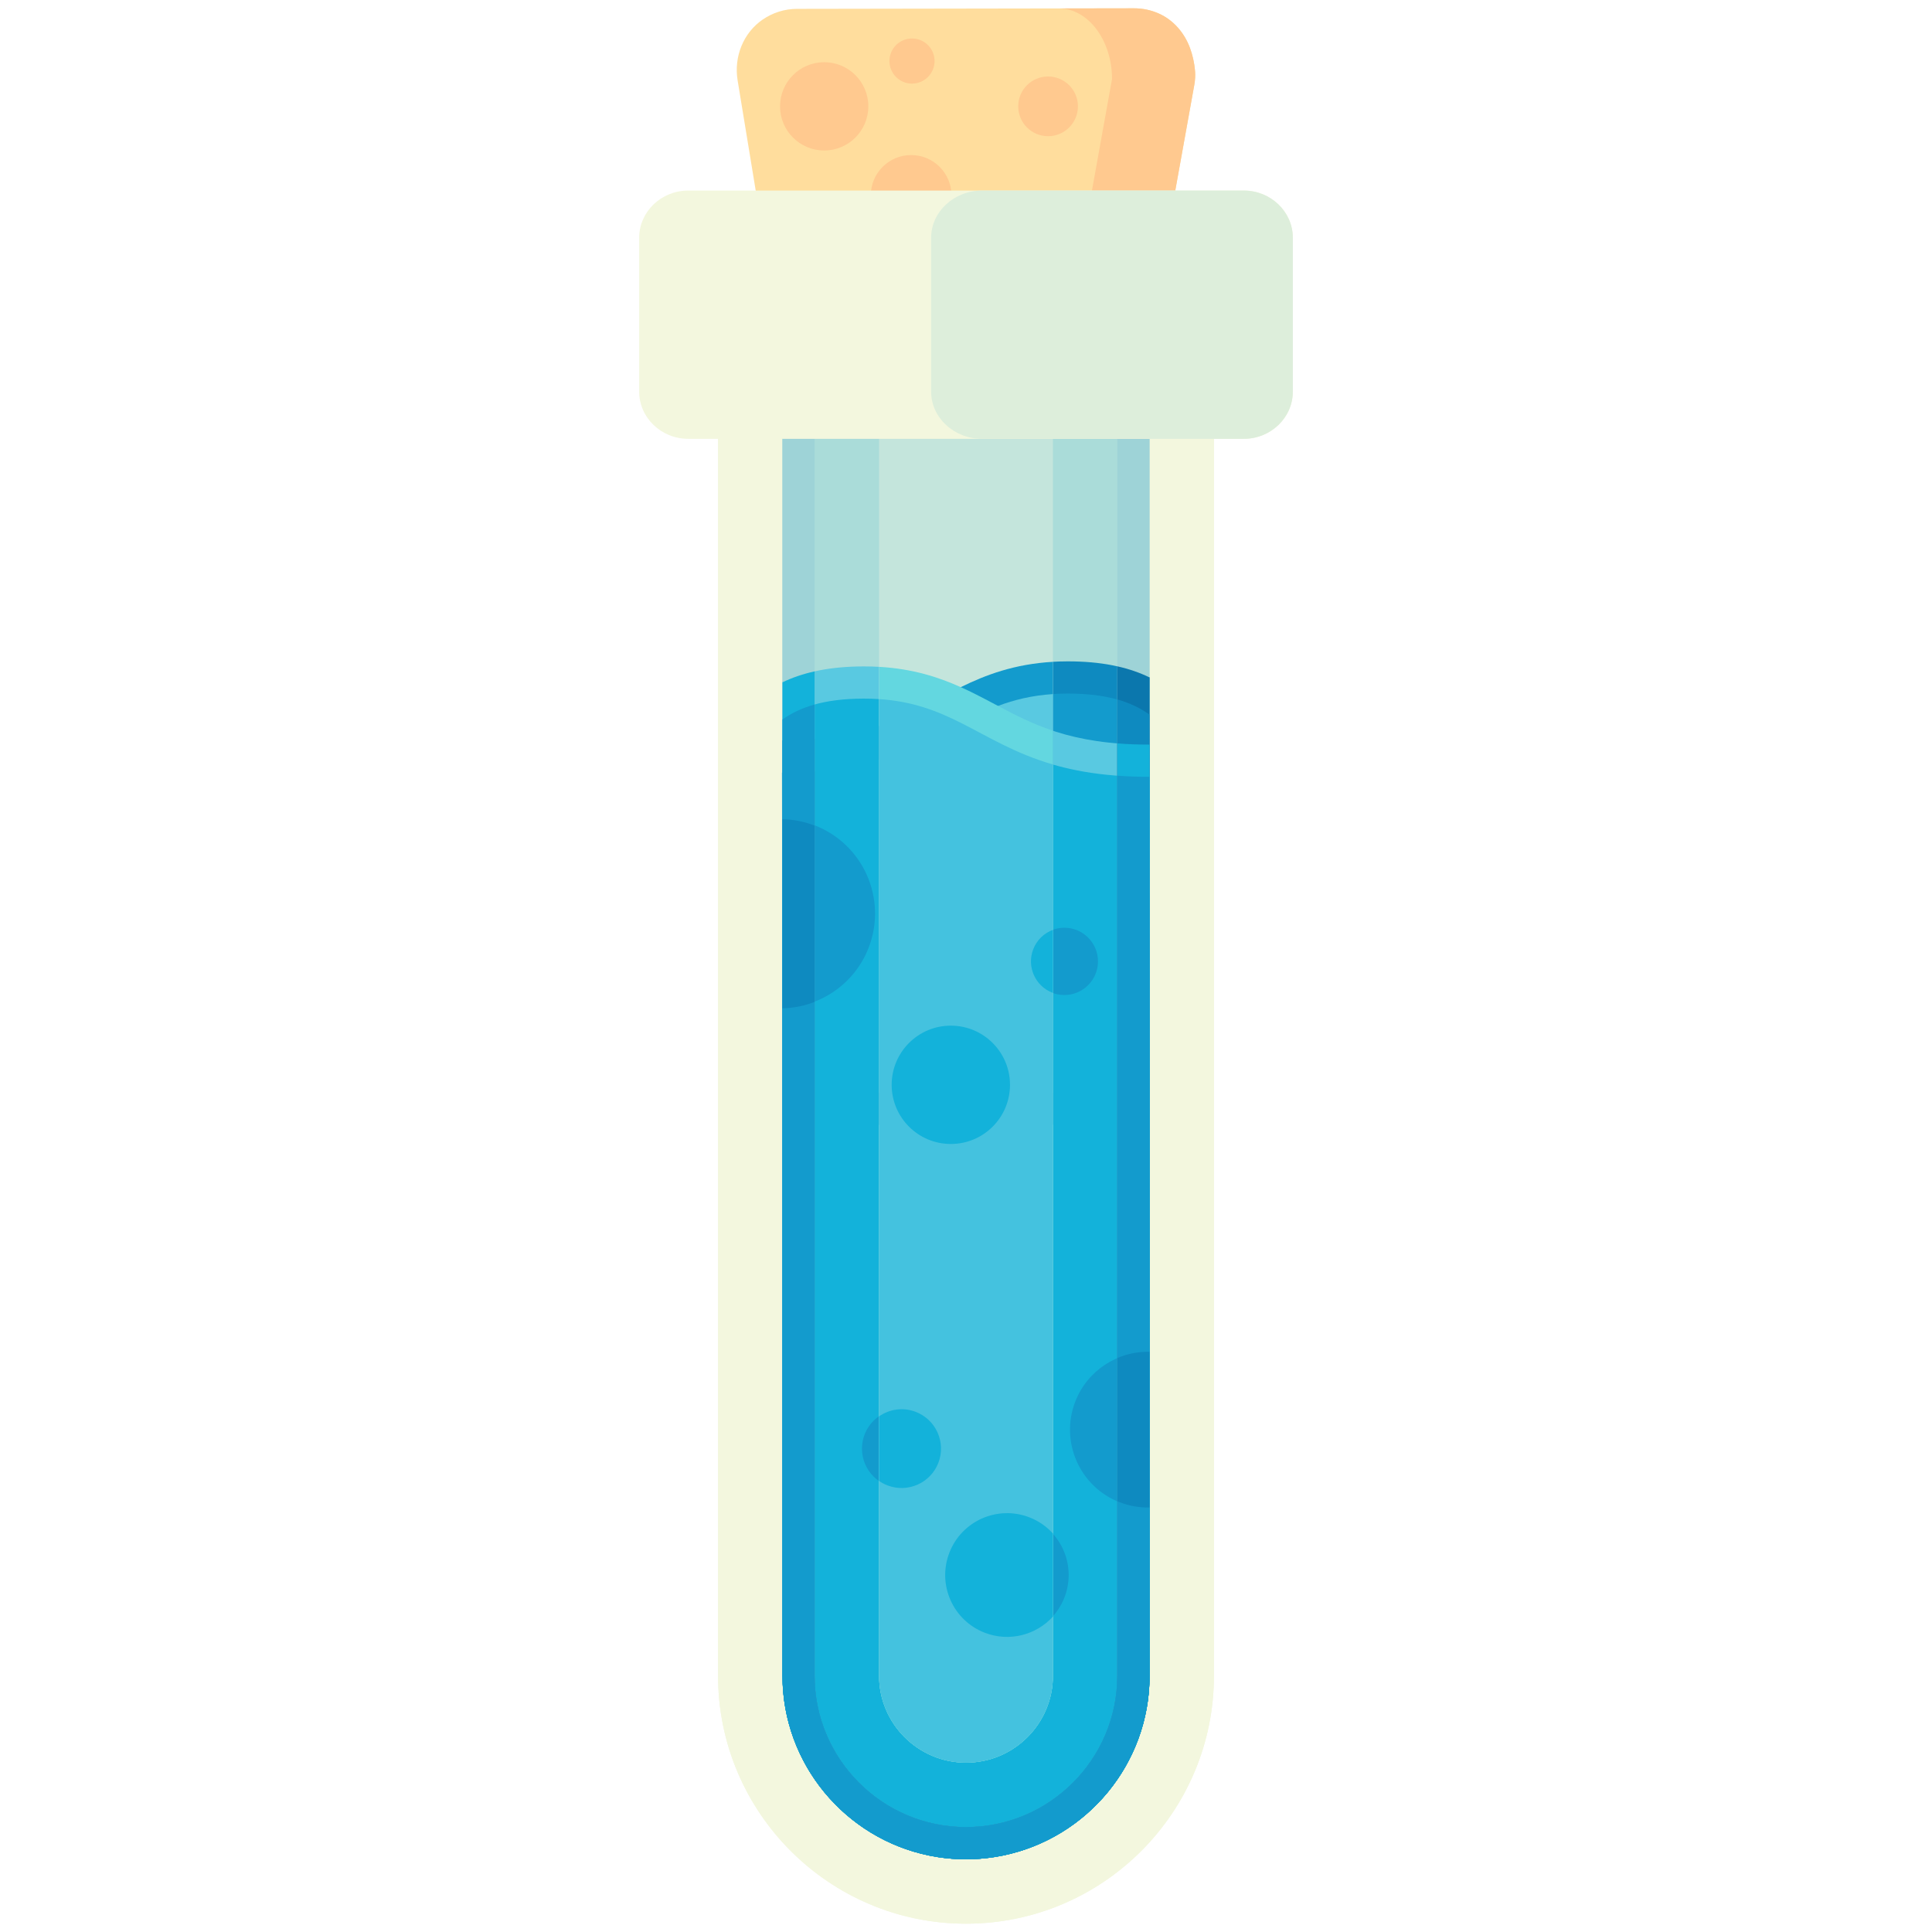
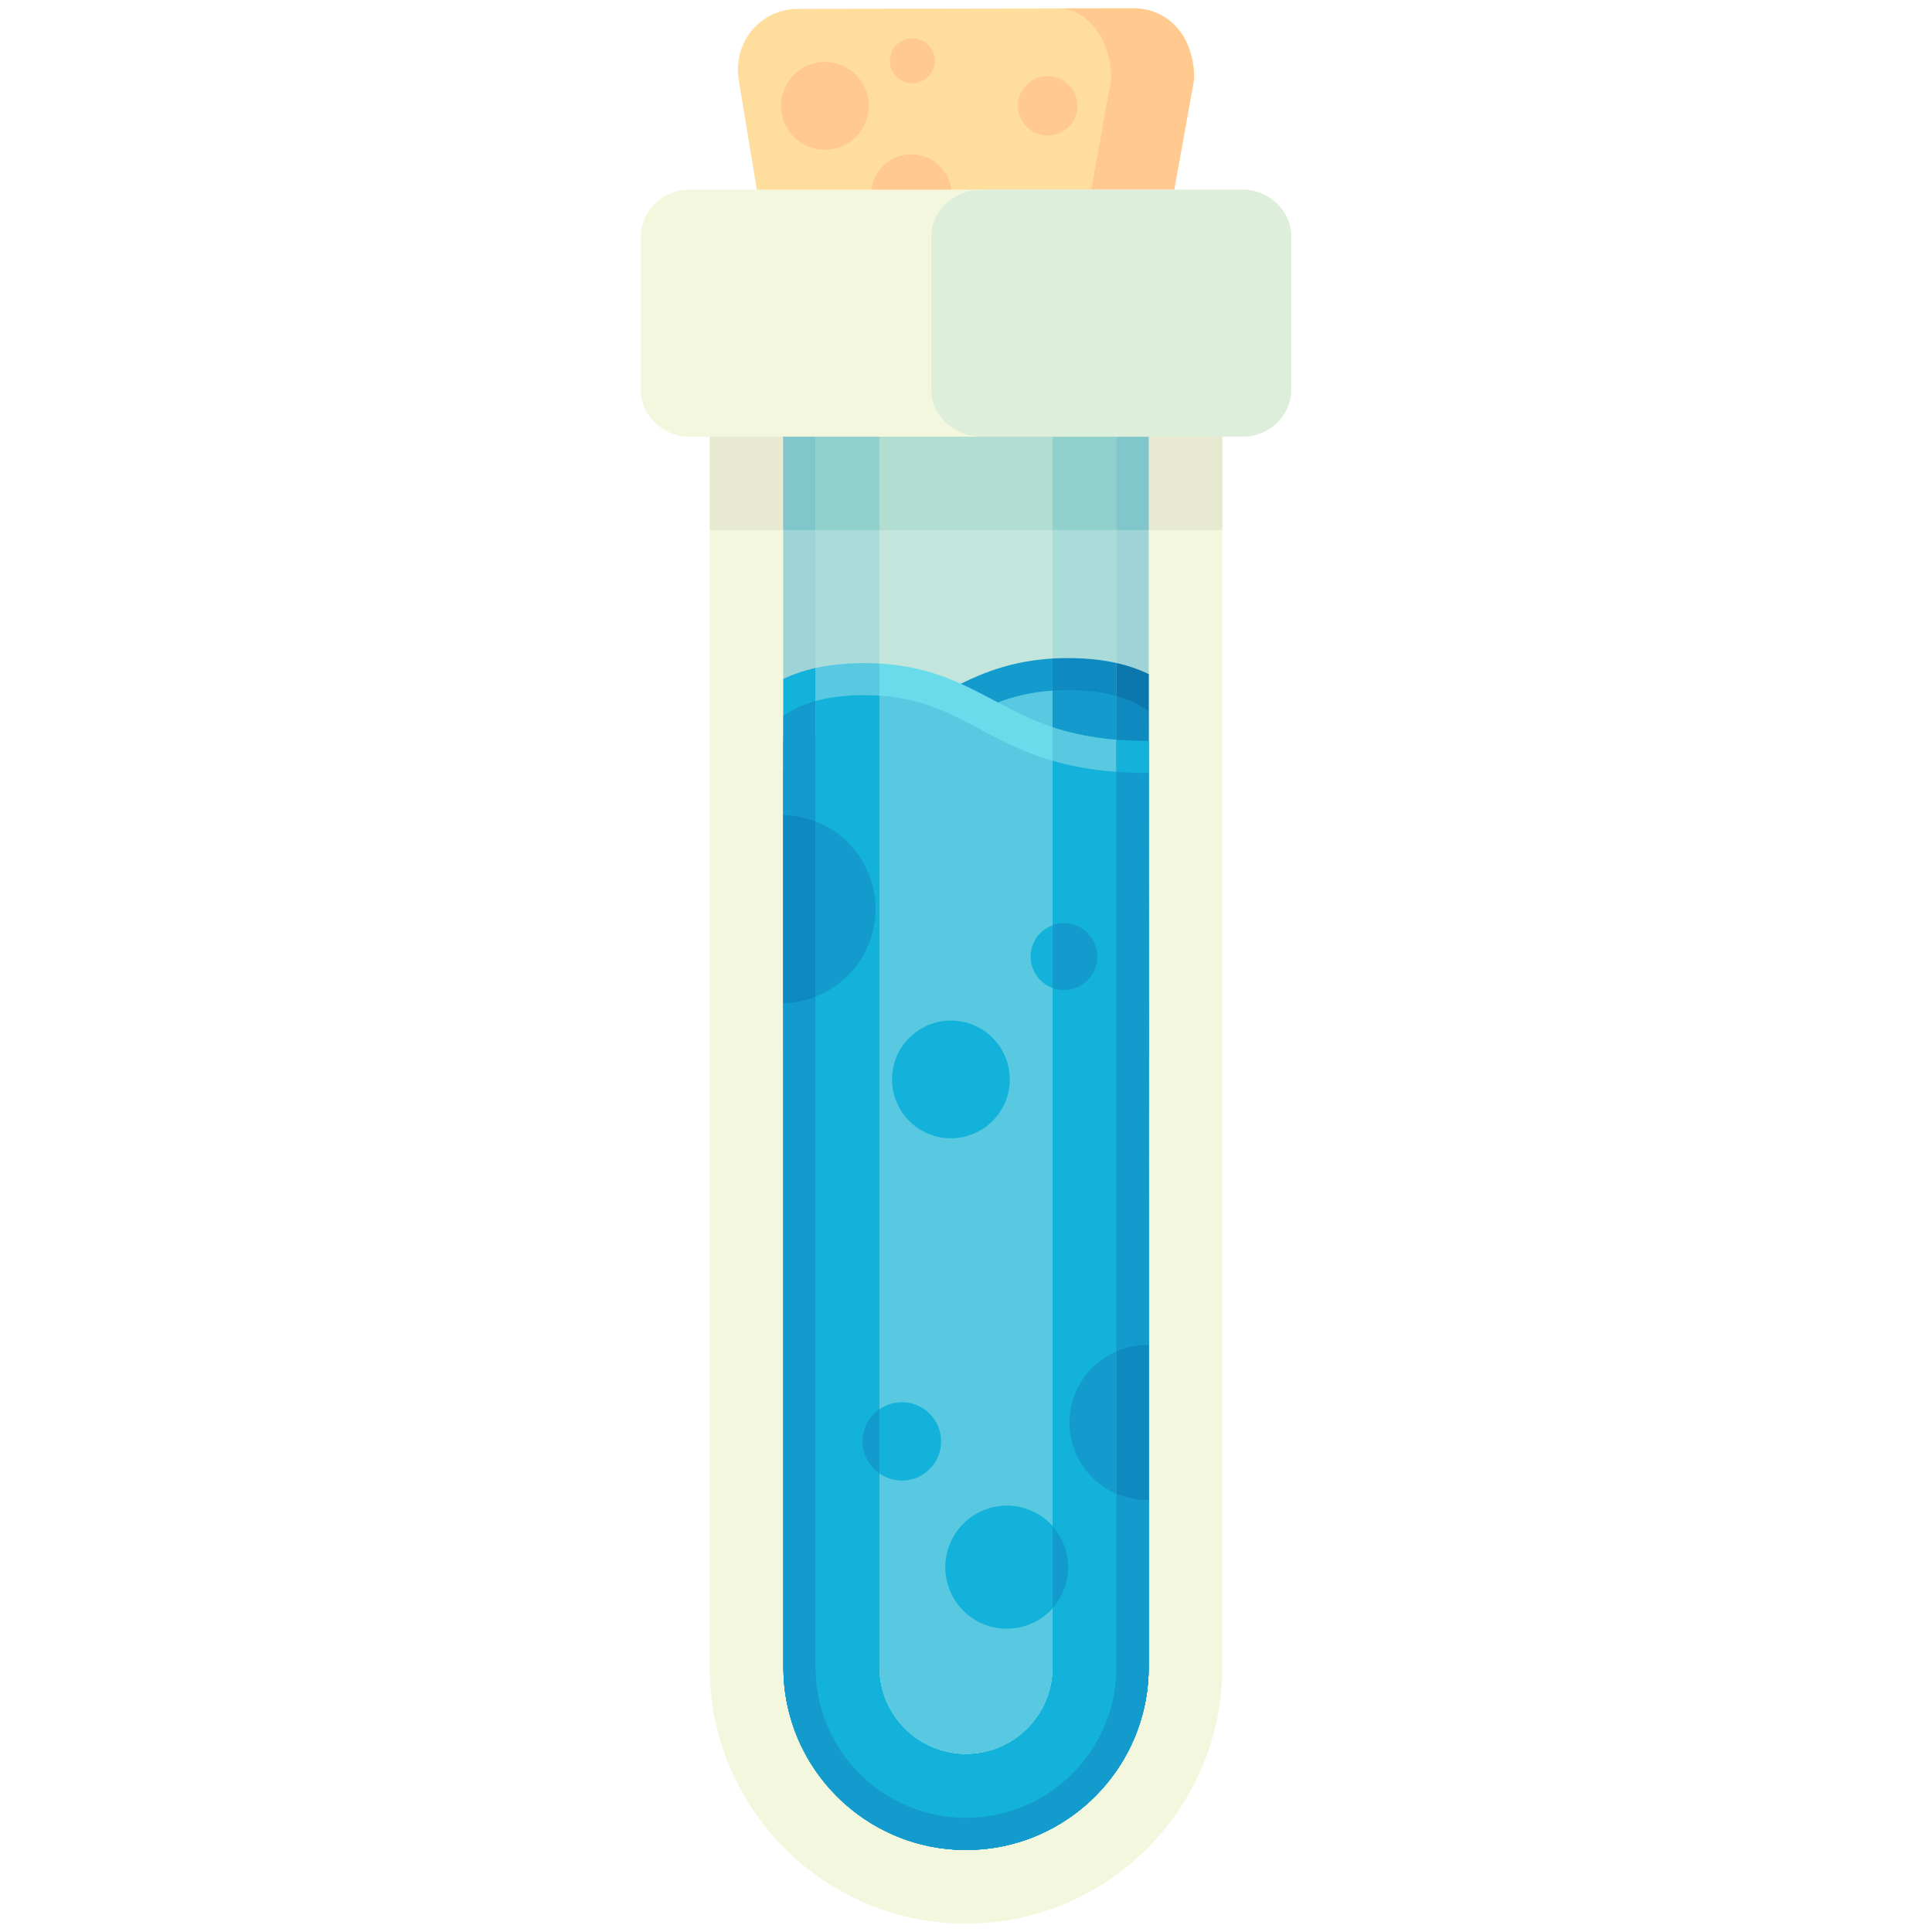
<svg xmlns="http://www.w3.org/2000/svg" version="1.1" id="Layer_1" x="0px" y="0px" viewBox="0 0 600 600" style="enable-background:new 0 0 600 600;" xml:space="preserve">
  <style type="text/css">
	.st0{fill:#FFDD9D;}
	.st1{fill:#FFC98F;}
	.st2{fill:#F3F7DE;}
	.st3{fill:#AADCD9;}
	.st4{fill:#0E8AC0;}
	.st5{fill:#139BCD;}
	.st6{fill:#59C9E1;}
	.st7{fill:#13B2DA;}
	.st8{fill:#C4E5DC;}
- 	.st9{fill:#63D7E0;}
- 	.st10{fill:#44C2DF;}
- 	.st11{fill:#9ED3D7;}
- 	.st12{fill:#0B77AD;}
- 	.st13{fill:#DDEEDB;}
+ 	.st9{fill:#E7EAD0;}
+ 	.st10{fill:#6ADBEA;}
+ 	.st11{fill:#90D1CE;}
+ 	.st12{fill:#B2DDD1;}
+ 	.st13{fill:#9ED3D7;}
+ 	.st14{fill:#0B77AD;}
+ 	.st15{fill:#81C6CB;}
+ 	.st16{fill:#DDEEDB;}
</style>
  <g>
    <g>
-       <path class="st0" d="M370.89,26.436l-8.546,47.435    c0.01,6.26-1.969,11.923-5.152,15.941c-3.465,3.7-8.392,6.026-13.828,6.035    l-86.698,0.14c-10.461,0.017-19.029-8.524-19.046-18.984l-8.55-52.058    c-1.197-7.289,1.749-14.769,7.859-18.92c3.033-2.06,6.686-3.269,10.608-3.276    l104.653-0.169c2.718-0.004,5.311,0.571,7.658,1.608    c4.584,2.026,7.975,6.015,9.713,10.716c0.756,2.046,1.279,4.269,1.523,6.608    C371.257,23.154,371.182,24.813,370.89,26.436z" />
-       <path class="st1" d="M370.899,26.386l-8.555,47.485    c0.01,6.26-1.969,11.923-5.152,15.941c-3.113,3.323-7.392,5.531-12.169,5.95    c-0.541,0.06-1.094,0.084-1.659,0.085l-23.345,0.038    c9.06-0.015,16.458-9.911,16.438-21.972l8.897-49.388    C345.335,12.464,337.906,2.604,328.846,2.619l23.345-0.038    c2.718-0.004,5.311,0.571,7.658,1.608c4.585,2.026,7.976,6.015,9.714,10.716    c0.826,2.235,1.374,4.682,1.583,7.261    C371.261,23.576,371.15,24.995,370.899,26.386z" />
-       <circle class="st1" cx="282.964" cy="60.673" r="12.522" />
-       <circle class="st1" cx="283.229" cy="18.959" r="7.008" />
-       <circle class="st1" cx="255.959" cy="33.026" r="13.71" />
-       <circle class="st1" cx="325.487" cy="33.026" r="9.272" />
+       <path class="st0" d="M370.533,26.319l-8.503,47.197    c0.01,6.228-1.959,11.863-5.126,15.861c-3.448,3.682-8.35,5.996-13.758,6.005    l-86.262,0.14c-10.408,0.017-18.933-8.481-18.95-18.889l-8.507-51.796    c-1.191-7.252,1.74-14.695,7.819-18.825c3.018-2.05,6.652-3.253,10.555-3.259    l104.126-0.169c2.704-0.004,5.284,0.568,7.62,1.6    c4.561,2.016,7.935,5.984,9.665,10.662c0.752,2.035,1.273,4.247,1.515,6.575    C370.898,23.053,370.824,24.704,370.533,26.319z" />
+       <path class="st1" d="M370.542,26.269l-8.512,47.246    c0.01,6.228-1.959,11.863-5.126,15.861c-3.097,3.307-7.355,5.503-12.108,5.92    c-0.538,0.059-1.089,0.084-1.651,0.085l-23.228,0.038    c9.015-0.015,16.375-9.861,16.355-21.861l8.853-49.14    c-0.019-12-7.411-21.811-16.426-21.797l23.228-0.038    c2.704-0.004,5.284,0.568,7.62,1.6c4.562,2.016,7.936,5.985,9.665,10.663    c0.822,2.224,1.367,4.658,1.575,7.224    C370.902,23.473,370.792,24.885,370.542,26.269z" />
+       <circle class="st1" cx="283.049" cy="60.383" r="12.459" />
+       <circle class="st1" cx="283.314" cy="18.879" r="6.972" />
+       <circle class="st1" cx="256.181" cy="32.876" r="13.642" />
+       <circle class="st1" cx="325.358" cy="32.876" r="9.226" />
    </g>
-     <path class="st2" d="M377,131.339v389.08c0,42.46-34.54,77-77,77s-77-34.54-77-77V131.339H377z" />
-     <path class="st2" d="M377,131.339v389.08c0,42.46-34.54,77-77,77s-77-34.54-77-77V131.339H377z" />
-     <path class="st3" d="M357.003,131.312v389.1c0,31.43-25.57,57-57,57c-31.43,0-57-25.57-57-57   V131.312H357.003z" />
-     <path class="st4" d="M357.003,210.382v135.74c-3.22,1.99-6.98,3.13-10.95,3.14   l-91.98,0.15c-4.06,0-7.85-1.15-11.07-3.16V229.952   c24.29-0.07,36.25-6.47,47.83-12.67c0.99-0.53,1.97-1.06,2.94-1.57   c1.47-0.78,2.97-1.56,4.52-2.31c8.75-4.31,18.88-7.99,33.24-8.01   h0.15C341.753,205.392,350.093,207.022,357.003,210.382z" />
-     <path class="st5" d="M357.091,328.162c0,0.231-0.01,0.473-0.02,0.704   c-0.02,0.332-0.05,0.674-0.111,0.995c-0.804,5.308-5.399,9.39-10.928,9.4   l-91.939,0.151c-6.102,0.01-11.079-4.956-11.089-11.059l-0.101-59.265   l-0.05-29.135h0.01c29.014-0.05,42.416-8.445,55.586-15.402   c9.33-4.936,18.539-9.139,33.096-9.159c12.667-0.02,20.177,2.785,25.375,6.505   l0.03,19.343L357.091,328.162z" />
-     <path class="st6" d="M356.713,231.242h0.29v289.17c0,31.43-25.57,57-57,57   c-31.43,0-57-25.57-57-57v-308.52c6.88-3.3,15.17-4.91,25.16-4.93h0.14   c12.75,0,22.07,2.87,29.99,6.44c1.61,0.71,3.15,1.46,4.66,2.22   c2.01,1.01,4,2.07,5.93,3.09C320.463,224.872,332.443,231.242,356.713,231.242z" />
-     <path class="st7" d="M357.003,381.672v138.74c0,31.43-25.57,57-57,57c-31.43,0-57-25.57-57-57   v-296.98c5.17-3.67,12.65-6.45,25.18-6.47   c13.07-0.02,21.85,3.35,30.27,7.59c14.19,7.14,27.38,16.74,58.5,16.69   L357.003,381.672z" />
-     <path class="st5" d="M269.793,294.242c-4.41,11.45-15.22,18.57-26.79,18.81v-58.72   c3.31,0.06,6.67,0.71,9.94,1.96   C268.073,262.122,275.613,279.102,269.793,294.242z" />
-     <circle class="st5" cx="295.207" cy="336.899" r="18.373" />
-     <circle class="st5" cx="330.54" cy="298.566" r="10.447" />
-     <circle class="st5" cx="312.668" cy="489.14" r="19.212" />
-     <circle class="st5" cx="279.923" cy="449.885" r="12.231" />
-     <path class="st5" d="M357.003,419.842v48.35c-3.06,0.07-6.18-0.44-9.21-1.61   c-12.46-4.8-18.67-18.79-13.88-31.25   C337.673,425.562,347.093,419.622,357.003,419.842z" />
-     <path class="st8" d="M327.003,131.312v389.1c0,14.89-12.11,27-27,27c-14.89,0-27-12.11-27-27   V131.312H327.003z" />
-     <path class="st5" d="M327.003,205.532v143.76l-18.17,0.03l-27.05,0.04l-8.78,0.02   V225.502c5.08-1.71,9.44-3.78,13.57-5.92   c1.47-0.76,2.91-1.53,4.34-2.3c0.99-0.53,1.97-1.06,2.94-1.57   c1.47-0.78,2.97-1.56,4.52-2.31   C306.153,209.572,315.033,206.232,327.003,205.532z" />
-     <path class="st6" d="M327.003,215.552v123.74l-13.5,0.02l-36.42,0.06l-4.08,0.01   V236.012c10.47-3.08,18.04-7.5,25.53-11.46   c3.71-1.96,7.4-3.81,11.42-5.32   C314.913,217.352,320.383,215.992,327.003,215.552z" />
-     <path class="st9" d="M327.003,226.922v293.49c0,14.89-12.11,27-27,27c-14.89,0-27-12.11-27-27   V207.092c10.44,0.6,18.44,3.19,25.37,6.31   c1.61,0.71,3.15,1.46,4.66,2.22c2.01,1.01,4,2.07,5.93,3.09   c0.33,0.17,0.66,0.35,0.99,0.52   C315.133,221.992,320.463,224.742,327.003,226.922z" />
-     <path class="st10" d="M327.003,237.422v282.99c0,14.89-12.11,27-27,27c-14.89,0-27-12.11-27-27   V217.112c5.11,0.33,9.53,1.22,13.57,2.47   c4.3,1.32,8.16,3.06,11.96,4.97   C307.023,228.822,315.163,233.982,327.003,237.422z" />
-     <circle class="st7" cx="295.29" cy="336.899" r="18.373" />
-     <path class="st7" d="M327.003,288.772v19.59c-0.04-0.02-0.09-0.03-0.13-0.05   c-5.39-2.07-8.07-8.11-6-13.5C321.993,291.902,324.283,289.772,327.003,288.772z" />
-     <path class="st7" d="M327.003,476.252v25.78c-5.18,5.72-13.52,7.97-21.15,5.04   c-9.91-3.81-14.84-14.93-11.03-24.83   c3.81-9.91,14.93-14.84,24.83-11.03   C322.563,472.332,325.043,474.082,327.003,476.252z" />
-     <path class="st7" d="M291.423,454.282c-2.43,6.3-9.51,9.44-15.81,7.02   c-0.94-0.36-1.82-0.83-2.61-1.39v-20.05   c3.22-2.25,7.46-2.91,11.4-1.39C290.703,440.902,293.843,447.972,291.423,454.282   z" />
-     <path class="st11" d="M356.985,131.312v389.1c0,27.5-19.58,50.52-45.53,55.84   c-3.7,0.76-7.54,1.16-11.47,1.16c-3.92,0-7.75-0.4-11.44-1.16   c-25.97-5.31-45.56-28.33-45.56-55.84V131.312h10v389.1c0,25.92,21.08,47,47,47   s47-21.08,47-47V131.312H356.985z" />
-     <path class="st12" d="M357.015,210.382v310.03c0,27.51-19.59,50.53-45.56,55.84   c-3.7,0.76-7.54,1.16-11.47,1.16c-3.92,0-7.75-0.4-11.44-1.16   c-25.95-5.32-45.53-28.34-45.53-55.84V229.952   c3.58-0.01,6.89-0.16,9.97-0.43v290.89c0,25.92,21.08,47,47,47s47-21.08,47-47   v-313.48c3.62,0.81,6.96,1.96,10,3.44   C356.995,210.372,357.005,210.382,357.015,210.382z" />
-     <path class="st4" d="M357.015,381.672v138.74c0,27.51-19.59,50.53-45.56,55.84   c-3.7,0.76-7.54,1.16-11.47,1.16c-3.92,0-7.75-0.4-11.44-1.16   c-25.95-5.32-45.53-28.34-45.53-55.84V239.952   c3.55-0.01,6.86-0.14,9.97-0.39v280.85c0,25.92,21.08,47,47,47s47-21.08,47-47   V217.222c4.14,1.17,7.34,2.8,9.95,4.67l0.01,9.35l0.02,10l0.02,56.17   L357.015,381.672z" />
-     <path class="st7" d="M357.015,231.242v289.17c0,27.51-19.59,50.53-45.56,55.84   c-3.7,0.76-7.54,1.16-11.47,1.16c-3.92,0-7.75-0.4-11.44-1.16   c-25.95-5.32-45.53-28.34-45.53-55.84v-308.52   c3.04-1.46,6.35-2.59,9.97-3.39v311.91c0,25.92,21.08,47,47,47s47-21.08,47-47   V230.862c3.02,0.25,6.25,0.38,9.74,0.38H357.015z" />
-     <path class="st5" d="M357.02,381.672v138.74c0,27.51-19.6,50.53-45.57,55.84   c-3.69,0.76-7.54,1.16-11.47,1.16c-3.91,0-7.75-0.4-11.44-1.16   c-25.95-5.32-45.52-28.34-45.52-55.84v-296.98   c2.6-1.86,5.81-3.48,9.96-4.64v301.62c0,25.92,21.09,47,47,47   c25.92,0,47-21.08,47-47v-279.52c3.11,0.24,6.43,0.36,9.98,0.35l0.02,56.17   L357.02,381.672z" />
-     <path class="st4" d="M252.98,256.392v54.76c-3.15,1.22-6.52,1.91-9.96,1.98   c-0.01,0-0.01,0-0.02,0v-58.72c0.01,0,0.01,0,0.02,0   c3.3,0.06,6.66,0.71,9.92,1.96   C252.95,256.382,252.97,256.382,252.98,256.392z" />
-     <path class="st4" d="M357,419.812v48.35c-3.06,0.07-6.18-0.44-9.21-1.61   c-0.27-0.11-0.54-0.21-0.81-0.33v-44.47   C350.11,420.412,353.53,419.732,357,419.812z" />
-     <path class="st2" d="M386.27,59.182H213.73c-8.398,0-15.23,6.581-15.23,14.67v47.76   c0,8.089,6.832,14.67,15.23,14.67h172.54c8.398,0,15.23-6.581,15.23-14.67   V73.852C401.5,65.763,394.668,59.182,386.27,59.182z" />
-     <path class="st13" d="M386.27,59.182h-81.279c-8.723,0-15.82,6.581-15.82,14.67v47.76   c0,8.089,7.097,14.67,15.82,14.67h81.279c8.398,0,15.23-6.581,15.23-14.67   V73.852C401.5,65.763,394.668,59.182,386.27,59.182z" />
+     <path class="st2" d="M379.599,130.695v387.124c0,43.888-35.71,79.598-79.598,79.598   c-43.888,0-79.598-35.71-79.598-79.598V130.695c0-1.652,1.333-2.985,2.985-2.985   h153.226C378.265,127.71,379.599,129.043,379.599,130.695z" />
+     <path class="st3" d="M356.714,130.665v387.144c0,31.272-25.442,56.714-56.713,56.714   c-31.272,0-56.713-25.442-56.713-56.714v-387.144H356.714z" />
+     <path class="st4" d="M356.717,209.34V344.398c-3.204,1.98-6.945,3.114-10.895,3.124   l-91.518,0.149c-4.04,0-7.811-1.144-11.014-3.144V228.812   c24.168-0.07,36.068-6.437,47.59-12.606c0.985-0.527,1.96-1.055,2.925-1.562   c1.463-0.776,2.955-1.552,4.497-2.298c8.706-4.288,18.785-7.95,33.073-7.97   h0.149C341.543,204.375,349.842,205.997,356.717,209.34z" />
+     <path class="st5" d="M356.804,326.528c0,0.23-0.01,0.47-0.02,0.7   c-0.02,0.33-0.05,0.67-0.11,0.99c-0.8,5.282-5.372,9.343-10.873,9.353   l-91.477,0.15c-6.072,0.01-11.023-4.931-11.033-11.003l-0.1-58.967   l-0.05-28.988h0.01c28.868-0.05,42.202-8.402,55.306-15.324   c9.283-4.911,18.445-9.093,32.93-9.113c12.604-0.02,20.076,2.771,25.247,6.472   l0.03,19.246L356.804,326.528z" />
+     <path class="st6" d="M356.428,230.095h0.289v287.716c0,31.272-25.441,56.714-56.713,56.714   c-31.272,0-56.713-25.441-56.713-56.714V210.842   c6.845-3.283,15.094-4.885,25.034-4.905h0.139   c12.686,0,21.959,2.856,29.839,6.408c1.602,0.706,3.134,1.453,4.637,2.209   c2,1.005,3.98,2.06,5.9,3.074   C320.361,223.757,332.28,230.095,356.428,230.095z" />
+     <path class="st7" d="M356.717,379.769v138.043c0,31.272-25.441,56.714-56.713,56.714   c-31.272,0-56.713-25.441-56.713-56.714V222.324   c5.144-3.652,12.586-6.418,25.053-6.437c13.004-0.02,21.74,3.333,30.118,7.552   c14.119,7.104,27.242,16.656,58.206,16.606L356.717,379.769z" />
+     <path class="st5" d="M269.945,292.779c-4.388,11.392-15.144,18.477-26.655,18.715v-58.425   c3.293,0.06,6.637,0.706,9.89,1.95   C268.234,260.82,275.736,277.715,269.945,292.779z" />
+     <circle class="st5" cx="295.231" cy="335.221" r="18.281" />
+     <circle class="st5" cx="330.386" cy="297.081" r="10.394" />
+     <circle class="st5" cx="312.605" cy="486.696" r="19.116" />
+     <circle class="st5" cx="280.024" cy="447.639" r="12.169" />
+     <path class="st5" d="M356.717,417.747v48.107c-3.045,0.07-6.149-0.438-9.164-1.602   c-12.397-4.776-18.576-18.695-13.81-31.093   C337.484,423.438,346.857,417.528,356.717,417.747z" />
+     <path class="st8" d="M326.865,130.665v387.144c0,14.815-12.049,26.864-26.864,26.864   c-14.815,0-26.864-12.049-26.864-26.864v-387.144H326.865z" />
+     <path class="st5" d="M326.868,204.514v143.037l-18.079,0.03l-26.914,0.04l-8.736,0.02   V224.384c5.054-1.701,9.393-3.761,13.502-5.89   c1.463-0.756,2.895-1.522,4.318-2.288c0.985-0.527,1.96-1.055,2.925-1.562   c1.463-0.776,2.955-1.552,4.497-2.298   C306.122,208.534,314.958,205.211,326.868,204.514z" />
+     <path class="st6" d="M326.868,214.484v123.118l-13.432,0.02l-36.237,0.06l-4.06,0.01   V234.841c10.417-3.065,17.949-7.462,25.402-11.402   c3.691-1.95,7.363-3.791,11.363-5.293   C314.838,216.275,320.281,214.922,326.868,214.484z" />
+     <rect x="220.403" y="135.6" class="st9" width="159.196" height="29.013" />
+     <path class="st10" d="M326.868,225.797v292.015c0,14.815-12.049,26.864-26.864,26.864   c-14.815,0-26.864-12.049-26.864-26.864V206.067   c10.388,0.597,18.347,3.174,25.242,6.278c1.602,0.706,3.134,1.453,4.637,2.209   c2,1.005,3.98,2.06,5.9,3.074c0.328,0.169,0.657,0.348,0.985,0.517   C315.057,220.892,320.361,223.628,326.868,225.797z" />
+     <path class="st6" d="M326.868,236.244v281.567c0,14.815-12.049,26.864-26.864,26.864   c-14.815,0-26.864-12.049-26.864-26.864V216.036   c5.084,0.328,9.482,1.214,13.502,2.458c4.278,1.313,8.119,3.045,11.9,4.945   C306.988,227.687,315.087,232.821,326.868,236.244z" />
+     <circle class="st7" cx="295.314" cy="335.221" r="18.281" />
+     <path class="st7" d="M326.868,287.336v19.492c-0.04-0.02-0.09-0.03-0.129-0.05   c-5.363-2.06-8.029-8.069-5.97-13.432   C321.883,290.45,324.161,288.331,326.868,287.336z" />
+     <rect x="243.287" y="135.6" class="st11" width="113.427" height="29.013" />
+     <rect x="273.137" y="135.6" class="st12" width="53.729" height="29.013" />
+     <path class="st7" d="M326.868,473.874v25.65c-5.154,5.691-13.452,7.93-21.044,5.015   c-9.86-3.791-14.765-14.855-10.975-24.705c3.791-9.86,14.855-14.765,24.705-10.975   C322.45,469.973,324.918,471.714,326.868,473.874z" />
+     <path class="st7" d="M291.467,452.014c-2.418,6.268-9.462,9.393-15.731,6.985   c-0.935-0.358-1.811-0.826-2.597-1.383v-19.949   c3.204-2.239,7.423-2.895,11.343-1.383   C290.75,438.701,293.874,445.736,291.467,452.014z" />
+     <path class="st13" d="M356.694,130.665v387.144c0,27.362-19.482,50.266-45.301,55.559   c-3.681,0.756-7.502,1.154-11.412,1.154c-3.9,0-7.711-0.398-11.382-1.154   c-25.84-5.283-45.331-28.188-45.331-55.559v-387.144h9.95v387.144   c0,25.79,20.974,46.764,46.764,46.764s46.764-20.974,46.764-46.764v-387.144H356.694z   " />
+     <path class="st14" d="M356.728,209.34v308.471c0,27.372-19.492,50.276-45.331,55.559   c-3.681,0.756-7.502,1.154-11.412,1.154c-3.9,0-7.711-0.398-11.382-1.154   c-25.82-5.293-45.301-28.198-45.301-55.559V228.812   c3.562-0.01,6.855-0.159,9.92-0.428v289.428   c0,25.79,20.974,46.764,46.764,46.764c25.79,0,46.764-20.974,46.764-46.764V205.907   c3.602,0.806,6.925,1.95,9.95,3.423   C356.708,209.33,356.718,209.34,356.728,209.34z" />
+     <path class="st4" d="M356.728,379.769v138.043c0,27.372-19.492,50.276-45.331,55.559   c-3.681,0.756-7.502,1.154-11.412,1.154c-3.9,0-7.711-0.398-11.382-1.154   c-25.82-5.293-45.301-28.198-45.301-55.559V238.761   c3.532-0.01,6.826-0.139,9.92-0.388v279.438   c0,25.79,20.974,46.764,46.764,46.764c25.79,0,46.764-20.974,46.764-46.764v-301.666   c4.119,1.164,7.303,2.786,9.9,4.646l0.01,9.303l0.02,9.95l0.02,55.888   L356.728,379.769z" />
+     <rect x="243.267" y="135.6" class="st15" width="9.95" height="29.013" />
+     <rect x="346.745" y="135.6" class="st15" width="9.95" height="29.013" />
+     <path class="st7" d="M356.728,230.095v287.716c0,27.372-19.492,50.276-45.331,55.559   c-3.681,0.756-7.502,1.154-11.412,1.154c-3.9,0-7.711-0.398-11.382-1.154   c-25.82-5.293-45.301-28.198-45.301-55.559V210.842   c3.025-1.453,6.318-2.577,9.92-3.373v310.342   c0,25.79,20.974,46.764,46.764,46.764c25.79,0,46.764-20.974,46.764-46.764V229.717   c3.005,0.249,6.219,0.378,9.691,0.378H356.728z" />
+     <path class="st5" d="M356.733,379.769v138.043c0,27.372-19.501,50.276-45.341,55.559   c-3.671,0.756-7.502,1.154-11.412,1.154c-3.89,0-7.711-0.398-11.382-1.154   c-25.82-5.293-45.291-28.198-45.291-55.559V222.324   c2.587-1.851,5.781-3.462,9.91-4.617v300.104   c0,25.79,20.984,46.764,46.764,46.764c25.79,0,46.764-20.974,46.764-46.764V239.697   c3.094,0.239,6.398,0.358,9.93,0.348l0.02,55.888L356.733,379.769z" />
+     <path class="st4" d="M253.216,255.119v54.485c-3.134,1.214-6.487,1.9-9.91,1.97   c-0.01,0-0.01,0-0.02,0v-58.425c0.01,0,0.01,0,0.02,0   c3.283,0.06,6.626,0.706,9.87,1.95   C253.187,255.109,253.206,255.109,253.216,255.119z" />
+     <path class="st4" d="M356.713,417.717v48.107c-3.045,0.07-6.149-0.438-9.164-1.602   c-0.269-0.109-0.537-0.209-0.806-0.328v-44.246   C349.858,418.314,353.261,417.638,356.713,417.717z" />
+     <path class="st2" d="M385.836,58.9H214.164c-8.356,0-15.153,6.548-15.153,14.596v47.52   c0,8.048,6.798,14.596,15.153,14.596h171.672c8.356,0,15.154-6.548,15.154-14.596   V73.496C400.99,65.448,394.192,58.9,385.836,58.9z" />
+     <path class="st16" d="M385.836,58.9h-80.871c-8.679,0-15.741,6.548-15.741,14.596v47.52   c0,8.048,7.061,14.596,15.741,14.596h80.871c8.356,0,15.154-6.548,15.154-14.596   V73.496C400.99,65.448,394.192,58.9,385.836,58.9z" />
  </g>
</svg>
